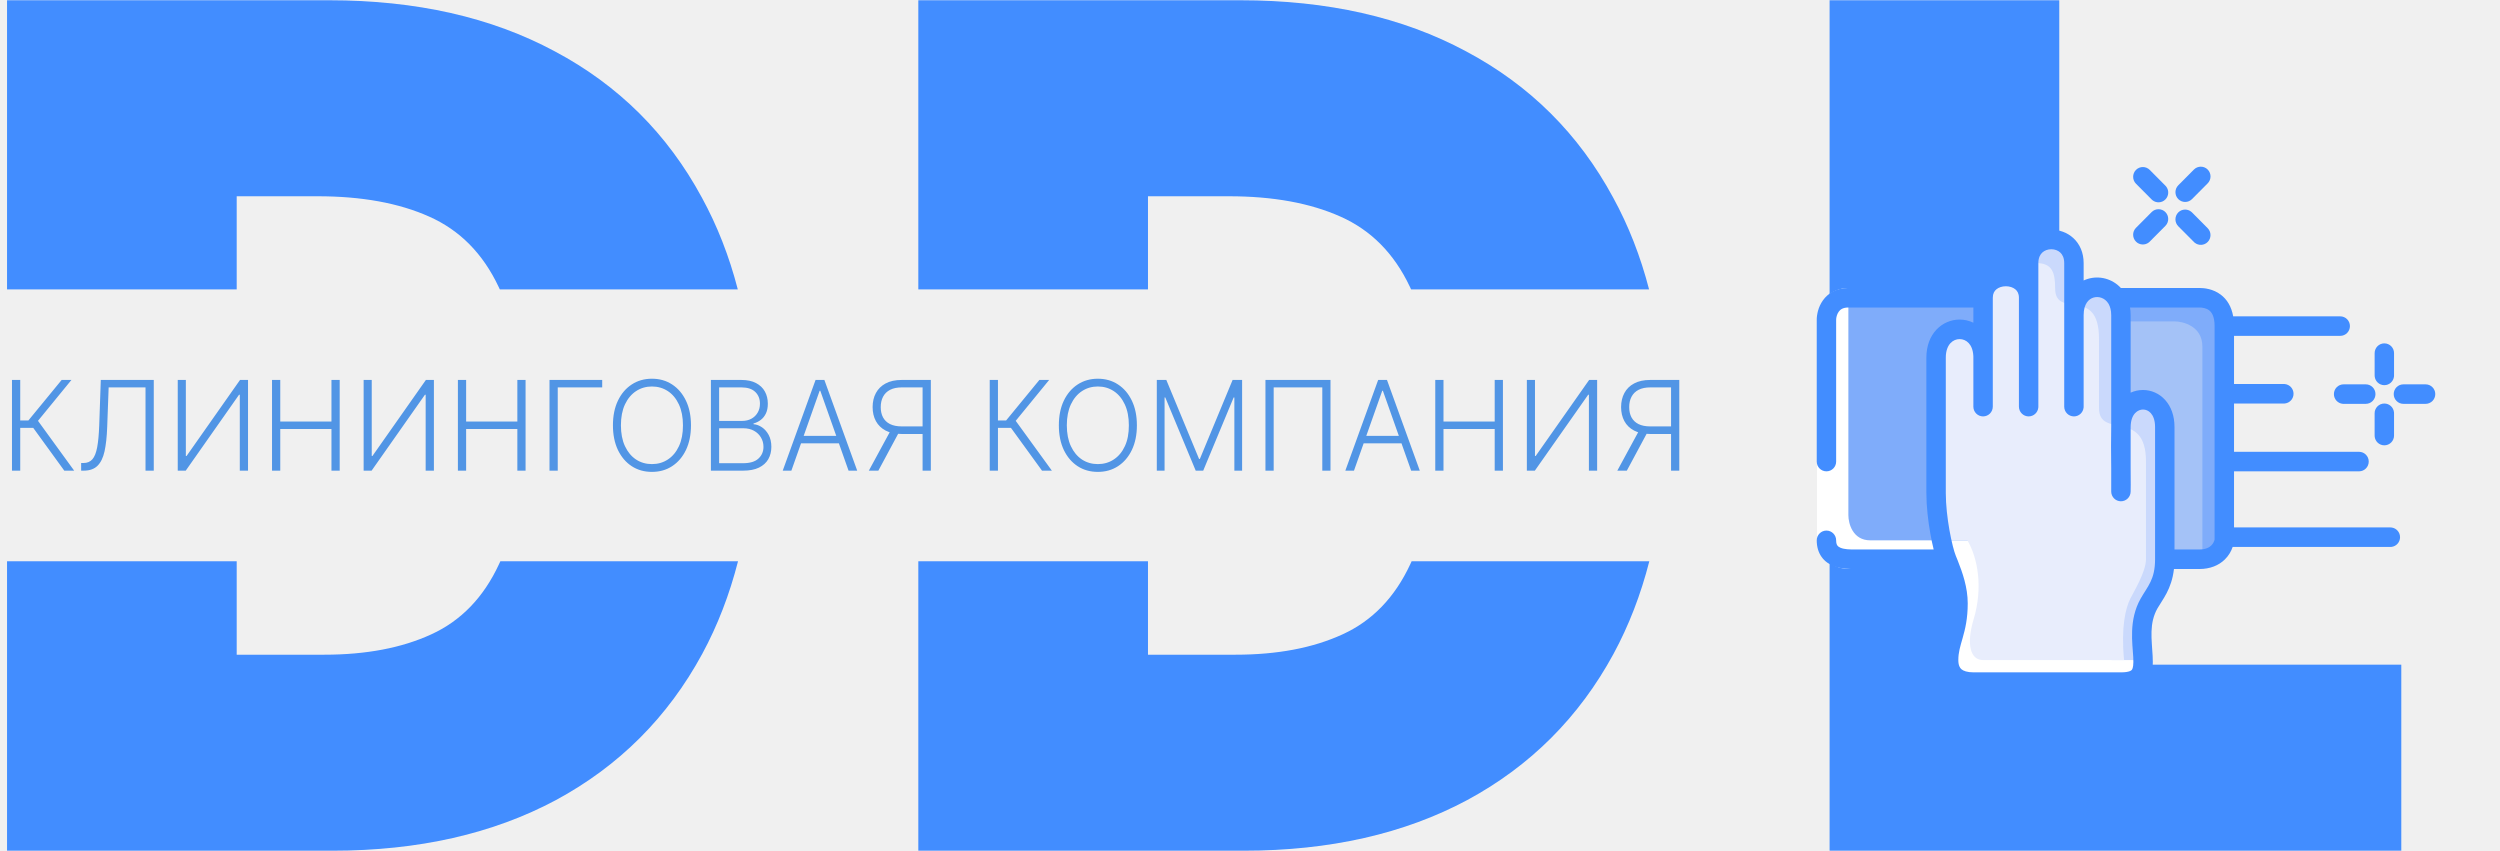
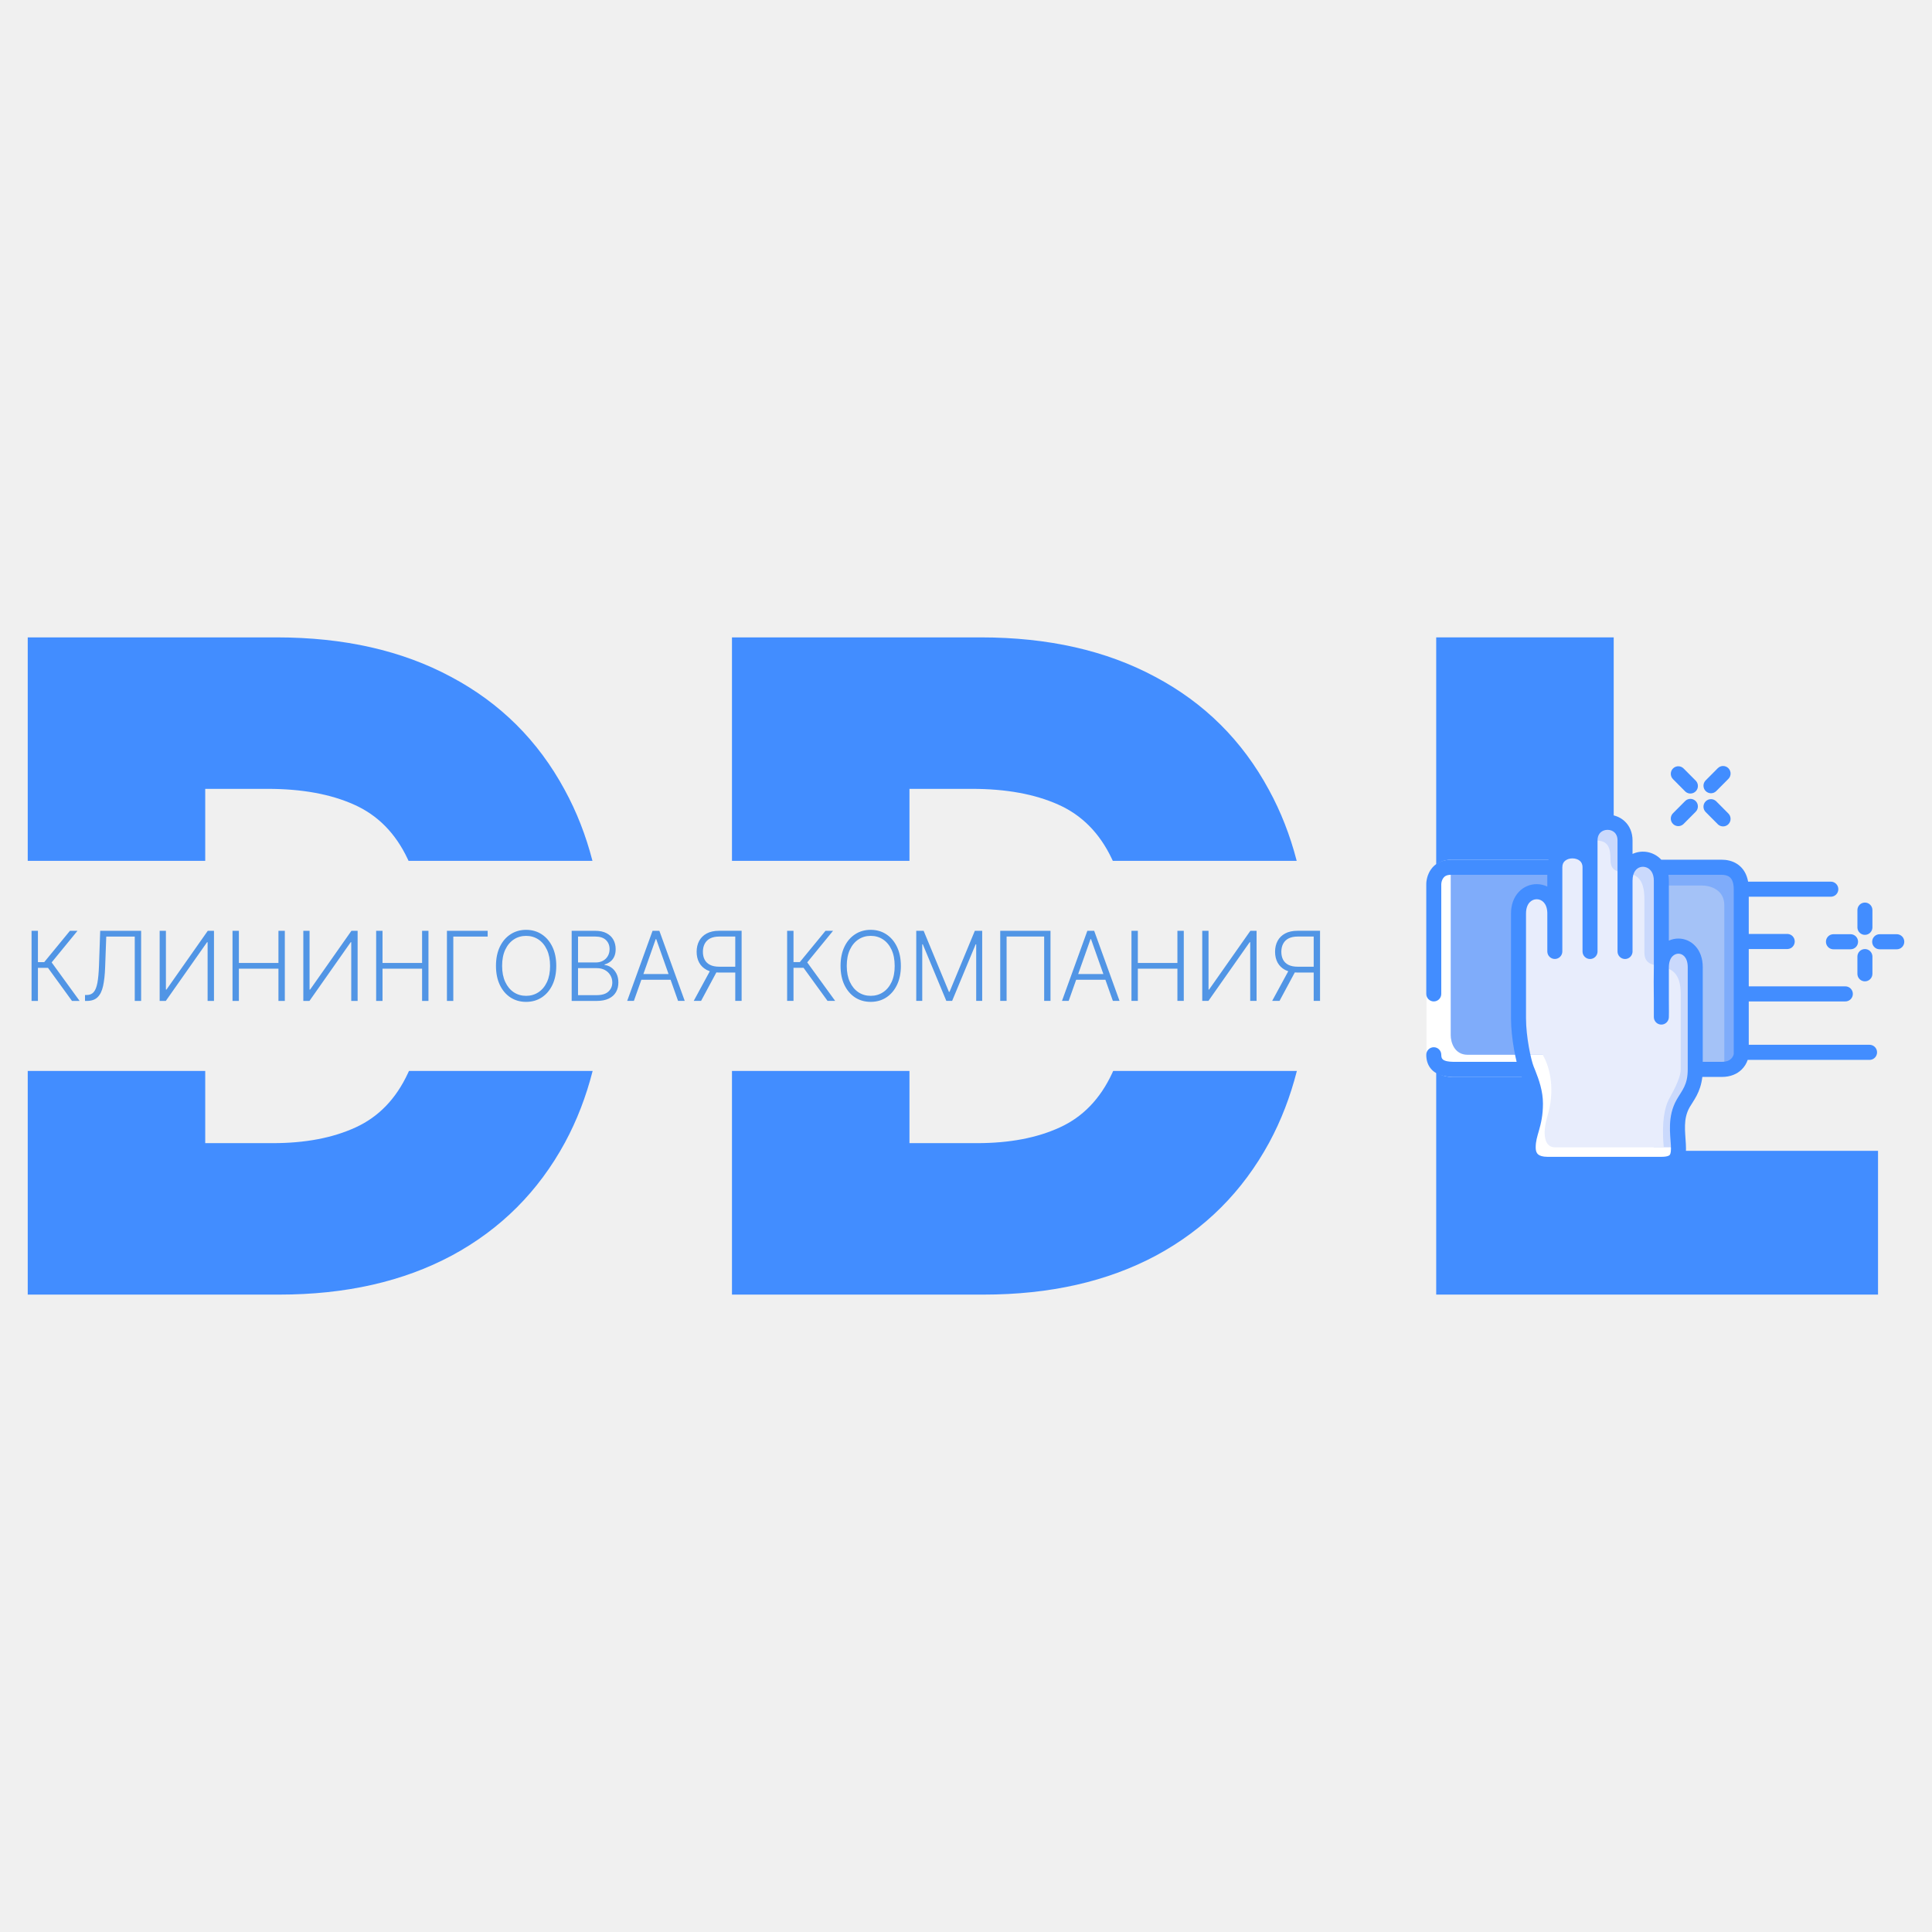
- <svg xmlns="http://www.w3.org/2000/svg" version="1.1" width="144" height="49">
-   <svg width="144" height="49" viewBox="0 0 144 49" fill="none">
-     <g clip-path="url(#clip0_69_608)">
-       <path d="M105.385 49V0.015H118.614V38.285H138.315V49H105.385Z" fill="#428DFF" />
-       <path d="M42.51 32.33C42.02 34.25 41.333 36.028 40.449 37.663C38.467 41.314 35.659 44.121 32.026 46.082C28.394 48.027 24.103 49 19.154 49H0.405V32.33H13.634V37.711H18.678C21.089 37.711 23.143 37.32 24.841 36.539C26.554 35.757 27.855 34.41 28.743 32.496C28.769 32.441 28.794 32.386 28.82 32.33H42.51ZM18.964 0.015C23.976 0.015 28.307 0.996 31.955 2.957C35.619 4.903 38.443 7.709 40.426 11.377C41.313 12.998 42.004 14.762 42.497 16.67H28.79C28.767 16.619 28.743 16.569 28.719 16.519C27.815 14.605 26.483 13.258 24.722 12.477C22.977 11.695 20.835 11.305 18.297 11.305H13.634V16.67H0.405V0.015H18.964Z" fill="#428DFF" />
-       <path d="M95 32.33C94.51 34.25 93.823 36.028 92.939 37.663C90.956 41.314 88.149 44.121 84.516 46.082C80.884 48.027 76.593 49 71.644 49H52.895V32.33H66.124V37.711H71.168C73.579 37.711 75.633 37.32 77.331 36.539C79.044 35.757 80.344 34.41 81.233 32.496C81.259 32.441 81.284 32.386 81.309 32.33H95ZM71.453 0.015C76.466 0.015 80.796 0.996 84.445 2.957C88.109 4.903 90.933 7.709 92.915 11.377C93.803 12.998 94.493 14.762 94.987 16.67H81.28C81.256 16.619 81.233 16.569 81.209 16.519C80.305 14.605 78.972 13.258 77.212 12.477C75.467 11.695 73.325 11.305 70.787 11.305H66.124V16.67H52.895V0.015H71.453Z" fill="#428DFF" />
-       <path d="M3.703 27.11L1.914 24.645H1.165V27.11H0.69V21.885H1.165V24.219H1.635L3.551 21.885H4.114L2.188 24.24L4.272 27.11H3.703ZM4.674 27.11V26.669H4.811C5.026 26.669 5.196 26.597 5.322 26.454C5.447 26.31 5.539 26.078 5.598 25.76C5.657 25.442 5.696 25.024 5.715 24.505L5.806 21.885H8.857V27.11H8.382V22.314H6.258L6.174 24.61C6.154 25.163 6.103 25.624 6.022 25.995C5.941 26.364 5.805 26.642 5.616 26.829C5.428 27.016 5.163 27.11 4.819 27.11H4.674ZM10.238 21.885H10.705V26.265H10.746L13.825 21.885H14.286V27.11H13.812V22.735H13.771L10.698 27.11H10.238V21.885ZM15.668 27.11V21.885H16.143V24.281H19.092V21.885H19.567V27.11H19.092V24.709H16.143V27.11H15.668ZM20.945 21.885H21.412V26.265H21.452L24.531 21.885H24.993V27.11H24.518V22.735H24.478L21.404 27.11H20.945V21.885ZM26.375 27.11V21.885H26.849V24.281H29.799V21.885H30.273V27.11H29.799V24.709H26.849V27.11H26.375ZM34.687 21.885V22.314H32.126V27.11H31.651V21.885H34.687ZM39.8 24.497C39.8 25.042 39.704 25.515 39.511 25.919C39.318 26.32 39.052 26.631 38.714 26.852C38.377 27.072 37.99 27.181 37.551 27.181C37.113 27.181 36.725 27.072 36.386 26.852C36.05 26.631 35.785 26.32 35.592 25.919C35.401 25.515 35.305 25.042 35.305 24.497C35.305 23.953 35.401 23.48 35.592 23.079C35.785 22.676 36.051 22.365 36.389 22.145C36.727 21.924 37.115 21.814 37.551 21.814C37.99 21.814 38.377 21.924 38.714 22.145C39.052 22.365 39.318 22.676 39.511 23.079C39.704 23.48 39.8 23.953 39.8 24.497ZM39.338 24.497C39.338 24.03 39.26 23.629 39.105 23.296C38.949 22.961 38.737 22.705 38.468 22.528C38.199 22.351 37.893 22.262 37.551 22.262C37.211 22.262 36.907 22.351 36.638 22.528C36.369 22.705 36.156 22.96 35.998 23.293C35.843 23.627 35.765 24.028 35.765 24.497C35.765 24.965 35.843 25.366 35.998 25.699C36.154 26.032 36.366 26.288 36.635 26.467C36.904 26.644 37.21 26.732 37.551 26.732C37.893 26.732 38.199 26.644 38.468 26.467C38.738 26.29 38.952 26.035 39.107 25.702C39.263 25.367 39.34 24.965 39.338 24.497ZM40.948 27.11V21.885H42.702C43.04 21.885 43.322 21.945 43.547 22.064C43.773 22.183 43.944 22.345 44.057 22.551C44.17 22.757 44.227 22.991 44.227 23.253C44.227 23.47 44.191 23.656 44.118 23.811C44.045 23.966 43.946 24.091 43.821 24.186C43.696 24.282 43.556 24.35 43.402 24.393V24.434C43.57 24.446 43.732 24.505 43.889 24.612C44.047 24.718 44.176 24.866 44.278 25.056C44.379 25.247 44.43 25.475 44.43 25.74C44.43 26.004 44.372 26.239 44.255 26.447C44.138 26.652 43.959 26.815 43.717 26.934C43.477 27.051 43.17 27.11 42.798 27.11H40.948ZM41.422 26.681H42.798C43.199 26.681 43.495 26.592 43.686 26.413C43.879 26.235 43.976 26.01 43.976 25.74C43.976 25.541 43.928 25.361 43.831 25.199C43.736 25.036 43.602 24.907 43.428 24.811C43.255 24.716 43.052 24.668 42.818 24.668H41.422V26.681ZM41.422 24.245H42.745C42.95 24.245 43.129 24.202 43.283 24.117C43.437 24.032 43.557 23.915 43.643 23.765C43.73 23.616 43.773 23.445 43.773 23.253C43.773 22.975 43.683 22.75 43.504 22.576C43.324 22.401 43.057 22.314 42.702 22.314H41.422V24.245ZM45.583 27.11H45.085L46.976 21.885H47.484L49.375 27.11H48.877L47.248 22.505H47.212L45.583 27.11ZM45.941 25.107H48.519V25.536H45.941V25.107ZM53.616 27.11H53.141V22.314H51.951C51.677 22.314 51.449 22.36 51.268 22.454C51.089 22.547 50.954 22.68 50.864 22.852C50.775 23.022 50.73 23.221 50.73 23.449C50.73 23.677 50.774 23.874 50.862 24.041C50.952 24.207 51.086 24.336 51.265 24.426C51.447 24.516 51.672 24.561 51.943 24.561H53.359V24.997H51.93C51.565 24.997 51.259 24.932 51.012 24.801C50.765 24.67 50.578 24.488 50.451 24.255C50.325 24.022 50.263 23.753 50.263 23.449C50.263 23.144 50.325 22.875 50.451 22.64C50.578 22.404 50.765 22.219 51.012 22.087C51.26 21.952 51.569 21.885 51.938 21.885H53.616V27.11ZM51.324 24.753H51.859L50.593 27.11H50.045L51.324 24.753ZM60.02 27.11L58.231 24.645H57.482V27.11H57.008V21.885H57.482V24.219H57.952L59.868 21.885H60.431L58.505 24.24L60.588 27.11H60.02ZM65.485 24.497C65.485 25.042 65.388 25.515 65.195 25.919C65.002 26.32 64.736 26.631 64.398 26.852C64.061 27.072 63.674 27.181 63.236 27.181C62.798 27.181 62.409 27.072 62.071 26.852C61.734 26.631 61.469 26.32 61.276 25.919C61.085 25.515 60.99 25.042 60.99 24.497C60.99 23.953 61.085 23.48 61.276 23.079C61.469 22.676 61.735 22.365 62.074 22.145C62.412 21.924 62.8 21.814 63.236 21.814C63.674 21.814 64.061 21.924 64.398 22.145C64.736 22.365 65.002 22.676 65.195 23.079C65.388 23.48 65.485 23.953 65.485 24.497ZM65.022 24.497C65.022 24.03 64.945 23.629 64.789 23.296C64.633 22.961 64.421 22.705 64.152 22.528C63.883 22.351 63.578 22.262 63.236 22.262C62.895 22.262 62.591 22.351 62.322 22.528C62.053 22.705 61.84 22.96 61.683 23.293C61.527 23.627 61.449 24.028 61.449 24.497C61.449 24.965 61.527 25.366 61.683 25.699C61.838 26.032 62.051 26.288 62.319 26.467C62.588 26.644 62.894 26.732 63.236 26.732C63.578 26.732 63.883 26.644 64.152 26.467C64.423 26.29 64.636 26.035 64.792 25.702C64.948 25.367 65.024 24.965 65.022 24.497ZM66.632 21.885H67.18L69.066 26.436H69.112L70.998 21.885H71.546V27.11H71.099V22.893H71.059L69.305 27.11H68.873L67.12 22.893H67.079V27.11H66.632V21.885ZM76.636 21.885V27.11H76.164V22.314H73.364V27.11H72.89V21.885H76.636ZM77.989 27.11H77.491L79.382 21.885H79.89L81.78 27.11H81.283L79.653 22.505H79.618L77.989 27.11ZM78.346 25.107H80.925V25.536H78.346V25.107ZM82.671 27.11V21.885H83.145V24.281H86.095V21.885H86.569V27.11H86.095V24.709H83.145V27.11H82.671ZM87.947 21.885H88.415V26.265H88.455L91.534 21.885H91.995V27.11H91.521V22.735H91.481L88.407 27.11H87.947V21.885ZM96.727 27.11H96.253V22.314H95.063C94.789 22.314 94.561 22.36 94.38 22.454C94.201 22.547 94.066 22.68 93.976 22.852C93.886 23.022 93.842 23.221 93.842 23.449C93.842 23.677 93.886 23.874 93.974 24.041C94.064 24.207 94.198 24.336 94.377 24.426C94.559 24.516 94.784 24.561 95.055 24.561H96.471V24.997H95.042C94.677 24.997 94.371 24.932 94.124 24.801C93.876 24.67 93.689 24.488 93.563 24.255C93.438 24.022 93.375 23.753 93.375 23.449C93.375 23.144 93.438 22.875 93.563 22.64C93.689 22.404 93.876 22.219 94.124 22.087C94.372 21.952 94.681 21.885 95.05 21.885H96.727V27.11ZM94.436 24.753H94.971L93.705 27.11H93.157L94.436 24.753Z" fill="#5195E5" />
-       <path d="M104.661 18.403C104.661 17.401 105.469 16.588 106.466 16.588H118.736C119.733 16.588 120.541 17.401 120.541 18.403V30.953C120.541 31.955 119.733 32.768 118.736 32.768H106.466C105.469 32.768 104.661 31.955 104.661 30.953V18.403Z" fill="white" />
-       <path d="M112.782 34.481L111.699 30.67L113.143 30.489L117.835 31.215L123.609 37.385L123.429 39.2L114.586 39.563L112.421 39.2L112.06 37.93L112.782 34.481Z" fill="white" />
-       <path d="M106.466 29.672V17.15H127.037L127.94 17.422V19.872L127.759 32.122C127.601 32.122 124.691 32.485 124.691 31.124H107.729C106.718 31.124 106.466 30.156 106.466 29.672Z" fill="#7FACFA" />
-       <path d="M123.248 38.02H121.624C120.06 36.871 116.932 34.536 116.932 34.391C116.932 34.245 115.368 30.096 114.586 28.039L114.045 17.331L114.406 16.243L116.391 16.061L116.932 14.609L118.015 13.883L119.278 14.428L119.458 16.061L120 16.605L121.263 16.424L122.165 17.15L121.985 23.502H123.97L124.692 24.046V32.576L123.428 35.117L123.248 38.02Z" fill="#CAD9FC" />
-       <path d="M113.323 31.124H112.421L111.699 30.58V19.872L112.601 19.146L114.045 18.602L114.406 16.968L115.128 16.243L116.752 16.424C116.571 15.94 116.716 15.154 117.293 15.154C118.195 15.154 118.376 15.679 118.376 16.605C118.376 18.42 120.902 16.424 120.902 19.509V23.502C120.902 25.317 123.609 23.502 123.609 26.587V32.213C123.609 32.939 122.887 34.118 122.707 34.481C122.433 35.032 122.165 36.115 122.346 38.02H114.226C113.504 38.02 113.241 37.146 113.684 35.661C114.226 33.846 113.925 32.153 113.323 31.124Z" fill="#E8EDFC" />
-       <path d="M125.233 18.511H122.346V23.411L123.248 23.23L124.511 23.956L124.872 24.319V32.122H126.857V19.963C126.857 18.802 125.774 18.511 125.233 18.511Z" fill="#A4C2F7" />
-       <path d="M116.29 23.422V17.15C116.29 16.91 116.201 16.762 116.084 16.665C115.953 16.557 115.757 16.488 115.538 16.488C115.318 16.488 115.122 16.557 114.992 16.665C114.874 16.762 114.785 16.91 114.785 17.15V23.422C114.785 23.733 114.534 23.985 114.225 23.985C113.916 23.985 113.666 23.733 113.666 23.422V20.598L113.665 20.52C113.65 20.142 113.528 19.902 113.395 19.76C113.251 19.606 113.062 19.532 112.873 19.532C112.685 19.532 112.495 19.608 112.349 19.763C112.207 19.916 112.078 20.178 112.078 20.598V28.402C112.078 29.084 112.169 29.86 112.289 30.541C112.412 31.231 112.557 31.774 112.649 32L112.764 32.285C113.038 32.974 113.341 33.831 113.341 34.754C113.341 35.643 113.192 36.244 113.049 36.746C112.907 37.246 112.8 37.571 112.8 38.02C112.8 38.333 112.892 38.474 112.983 38.551C113.092 38.642 113.303 38.728 113.684 38.728H122.165C122.694 38.728 122.786 38.596 122.804 38.568C122.861 38.482 122.899 38.295 122.875 37.845C122.834 37.069 122.6 35.714 123.304 34.475C123.708 33.763 124.132 33.384 124.132 32.213V24.591C124.132 24.184 124.012 23.935 123.886 23.795C123.758 23.653 123.595 23.588 123.437 23.588C123.164 23.588 122.733 23.809 122.725 24.596V26.925C122.728 27.267 122.732 27.593 122.73 27.915L122.725 28.323C122.718 28.631 122.466 28.877 122.159 28.874C121.853 28.87 121.606 28.619 121.606 28.311V26.933C121.605 26.842 121.604 26.749 121.603 26.654C121.597 26.054 121.591 25.384 121.606 24.58V18.148C121.606 17.874 121.546 17.67 121.464 17.521L121.427 17.461C121.224 17.154 120.874 17.051 120.582 17.141C120.326 17.219 120.018 17.485 120.018 18.148V23.422L120.015 23.48C119.986 23.763 119.748 23.985 119.459 23.985C119.15 23.985 118.899 23.733 118.899 23.422V15.154C118.899 14.846 118.793 14.659 118.672 14.546C118.541 14.426 118.355 14.355 118.154 14.355C117.953 14.355 117.767 14.426 117.637 14.546C117.515 14.659 117.409 14.846 117.409 15.154V23.422L117.406 23.48C117.378 23.763 117.139 23.985 116.85 23.985C116.541 23.985 116.29 23.733 116.29 23.422ZM122.725 22.617C122.945 22.517 123.186 22.463 123.437 22.463C123.907 22.463 124.372 22.659 124.714 23.039C125.058 23.42 125.251 23.954 125.251 24.591V31.65H126.677C127.049 31.65 127.253 31.532 127.367 31.421C127.482 31.311 127.54 31.175 127.561 31.073V18.783C127.561 18.195 127.374 17.971 127.243 17.872C127.082 17.751 126.863 17.712 126.677 17.712H122.69C122.713 17.852 122.725 17.997 122.725 18.148V22.617ZM120.018 16.156C120.094 16.12 120.173 16.09 120.255 16.065C120.915 15.862 121.662 16.047 122.162 16.587H126.677C126.971 16.587 127.474 16.64 127.914 16.972C128.275 17.244 128.531 17.655 128.632 18.221H134.797C135.106 18.221 135.356 18.473 135.356 18.783C135.356 19.094 135.106 19.346 134.797 19.346H128.68V22.118H131.549L131.606 22.121C131.888 22.15 132.108 22.39 132.108 22.681C132.108 22.972 131.888 23.212 131.606 23.241L131.549 23.243H128.68V26.024H135.88C136.189 26.024 136.439 26.276 136.439 26.587C136.439 26.898 136.189 27.149 135.88 27.149H128.68V30.38H137.684L137.741 30.383C138.023 30.412 138.243 30.651 138.243 30.943C138.243 31.234 138.023 31.474 137.741 31.502L137.684 31.505H128.601C128.518 31.751 128.373 32.011 128.142 32.233C127.803 32.561 127.314 32.776 126.677 32.776H125.22C125.085 33.946 124.551 34.547 124.275 35.033C123.778 35.908 123.941 36.821 123.992 37.785C124.015 38.205 124.023 38.756 123.736 39.19C123.411 39.683 122.845 39.853 122.165 39.853H113.684C113.163 39.853 112.652 39.739 112.265 39.414C111.86 39.073 111.681 38.579 111.681 38.02C111.681 37.381 111.845 36.889 111.973 36.437C112.101 35.986 112.223 35.497 112.223 34.754C112.223 34.076 112.006 33.421 111.753 32.776H106.827C106.575 32.776 106.059 32.782 105.604 32.599C105.364 32.503 105.114 32.344 104.927 32.083C104.737 31.819 104.644 31.494 104.644 31.124C104.644 30.813 104.894 30.561 105.203 30.561C105.512 30.561 105.762 30.813 105.762 31.124C105.762 31.299 105.804 31.382 105.834 31.424C105.867 31.47 105.922 31.515 106.019 31.554C106.241 31.644 106.537 31.65 106.827 31.65H111.379C111.312 31.377 111.246 31.065 111.188 30.738C111.06 30.018 110.959 29.172 110.959 28.402V20.598C110.959 19.936 111.169 19.384 111.534 18.993C111.896 18.605 112.383 18.408 112.871 18.407C113.143 18.406 113.415 18.467 113.666 18.588V17.712H106.466C106.143 17.712 105.995 17.835 105.91 17.955C105.803 18.103 105.762 18.299 105.762 18.42V26.587C105.762 26.898 105.512 27.149 105.203 27.149C104.894 27.149 104.644 26.898 104.644 26.587V18.42C104.644 18.119 104.729 17.679 105.002 17.298C105.295 16.888 105.778 16.587 106.466 16.587H113.75C113.85 16.267 114.036 15.999 114.279 15.797C114.641 15.497 115.101 15.363 115.538 15.363C115.788 15.363 116.047 15.407 116.29 15.502V15.154C116.29 14.554 116.511 14.06 116.878 13.719C117.237 13.386 117.703 13.23 118.154 13.23C118.605 13.23 119.071 13.386 119.43 13.719C119.798 14.06 120.018 14.554 120.018 15.154V16.156Z" fill="#428DFF" />
-       <path d="M126.26 11.468C126.042 11.688 125.688 11.688 125.469 11.468C125.251 11.248 125.251 10.892 125.469 10.673L126.371 9.765C126.59 9.546 126.944 9.546 127.162 9.765C127.381 9.985 127.381 10.341 127.162 10.561L126.26 11.468Z" fill="#428DFF" />
-       <path d="M123.978 11.528C124.197 11.708 124.521 11.695 124.726 11.489C124.931 11.283 124.944 10.957 124.765 10.736L124.726 10.694L123.824 9.786C123.605 9.567 123.251 9.567 123.033 9.786C122.815 10.006 122.815 10.362 123.033 10.582L123.935 11.489L123.978 11.528Z" fill="#428DFF" />
-       <path d="M123.781 13.957C123.562 14.137 123.237 14.124 123.033 13.918C122.814 13.698 122.814 13.342 123.033 13.123L123.935 12.215C124.153 11.996 124.507 11.996 124.726 12.215C124.944 12.435 124.944 12.791 124.726 13.011L123.824 13.918L123.781 13.957Z" fill="#428DFF" />
-       <path d="M126.413 13.978C126.633 14.158 126.957 14.145 127.162 13.939C127.38 13.719 127.38 13.363 127.162 13.144L126.26 12.236L126.217 12.198C125.998 12.017 125.673 12.03 125.468 12.236C125.25 12.456 125.25 12.812 125.468 13.032L126.371 13.939L126.413 13.978Z" fill="#428DFF" />
-       <path d="M138.437 23.262C138.128 23.262 137.878 23.011 137.878 22.7C137.878 22.389 138.128 22.138 138.437 22.138L139.713 22.138C140.022 22.138 140.272 22.389 140.272 22.7C140.272 23.011 140.022 23.262 139.713 23.262L138.437 23.262Z" fill="#428DFF" />
-       <path d="M136.782 21.681C136.81 21.965 137.048 22.186 137.338 22.186C137.628 22.186 137.866 21.965 137.895 21.681L137.897 21.624L137.897 20.341C137.897 20.03 137.647 19.778 137.338 19.778C137.029 19.778 136.779 20.03 136.779 20.341L136.779 21.624L136.782 21.681Z" fill="#428DFF" />
-       <path d="M134.935 23.26C134.653 23.231 134.433 22.991 134.433 22.7C134.433 22.389 134.683 22.138 134.992 22.138L136.268 22.138C136.577 22.138 136.827 22.389 136.827 22.7C136.827 23.011 136.577 23.262 136.268 23.262L134.992 23.262L134.935 23.26Z" fill="#428DFF" />
-       <path d="M136.781 25.146C136.809 25.43 137.048 25.651 137.337 25.651C137.646 25.651 137.897 25.399 137.897 25.089L137.897 23.806L137.894 23.748C137.865 23.464 137.627 23.243 137.337 23.243C137.028 23.243 136.778 23.495 136.778 23.805L136.778 25.089L136.781 25.146Z" fill="#428DFF" />
+ <svg xmlns="http://www.w3.org/2000/svg" width="144" height="144" fill="none">
+   <defs>
+     <clipPath id="clip0_69_608">
+       <rect id="svg_1" fill="white" height="49" width="144" />
+     </clipPath>
+   </defs>
+   <g>
+     <g id="svg_63">
+       <path id="svg_3" fill="#428DFF" d="m107.047,96.492l0,-48.985l13.229,0l0,38.269l19.701,0l0,10.715l-32.93,0z" />
+       <path id="svg_4" fill="#428DFF" d="m44.172,79.822c-0.49,1.92 -1.177,3.698 -2.061,5.333c-1.983,3.652 -4.79,6.458 -8.423,8.419c-3.632,1.945 -7.923,2.918 -12.872,2.918l-18.749,0l0,-16.67l13.229,0l0,5.381l5.044,0c2.411,0 4.465,-0.391 6.163,-1.172c1.713,-0.781 3.014,-2.129 3.902,-4.042c0.026,-0.055 0.051,-0.11 0.077,-0.167l13.69,0zm-23.546,-32.315c5.013,0 9.343,0.981 12.991,2.942c3.664,1.945 6.488,4.752 8.47,8.419c0.887,1.621 1.578,3.386 2.071,5.294l-13.707,0c-0.023,-0.051 -0.047,-0.101 -0.071,-0.151c-0.904,-1.913 -2.237,-3.261 -3.997,-4.042c-1.745,-0.781 -3.886,-1.172 -6.424,-1.172l-4.663,0l0,5.365l-13.229,0l0,-16.655l18.559,0z" />
+       <path id="svg_5" fill="#428DFF" d="m96.661,79.822c-0.49,1.92 -1.176,3.698 -2.06,5.333c-1.983,3.652 -4.791,6.458 -8.423,8.419c-3.632,1.945 -7.923,2.918 -12.872,2.918l-18.749,0l0,-16.67l13.229,0l0,5.381l5.044,0c2.411,0 4.465,-0.391 6.162,-1.172c1.713,-0.781 3.014,-2.129 3.902,-4.042c0.026,-0.055 0.051,-0.11 0.076,-0.167l13.69,0zm-23.546,-32.315c5.013,0 9.343,0.981 12.991,2.942c3.664,1.945 6.488,4.752 8.471,8.419c0.887,1.621 1.578,3.386 2.071,5.294l-13.707,0c-0.024,-0.051 -0.047,-0.101 -0.071,-0.151c-0.904,-1.913 -2.237,-3.261 -3.997,-4.042c-1.745,-0.781 -3.886,-1.172 -6.424,-1.172l-4.663,0l0,5.365l-13.229,0l0,-16.655l18.559,0z" />
+       <path id="svg_6" fill="#5195E5" d="m5.365,74.602l-1.789,-2.465l-0.749,0l0,2.465l-0.475,0l0,-5.225l0.475,0l0,2.334l0.47,0l1.916,-2.334l0.563,0l-1.926,2.355l2.084,2.87l-0.569,0zm0.971,0l0,-0.441l0.137,0c0.215,0 0.385,-0.071 0.51,-0.214c0.125,-0.145 0.217,-0.376 0.277,-0.694c0.059,-0.318 0.098,-0.737 0.117,-1.255l0.091,-2.62l3.051,0l0,5.225l-0.475,0l0,-4.796l-2.124,0l-0.084,2.296c-0.02,0.553 -0.071,1.015 -0.152,1.385c-0.081,0.369 -0.217,0.647 -0.406,0.834c-0.188,0.187 -0.453,0.281 -0.797,0.281l-0.145,0zm5.564,-5.225l0.467,0l0,4.381l0.041,0l3.079,-4.381l0.462,0l0,5.225l-0.475,0l0,-4.375l-0.041,0l-3.074,4.375l-0.459,0l0,-5.225zm5.43,5.225l0,-5.225l0.475,0l0,2.396l2.949,0l0,-2.396l0.475,0l0,5.225l-0.475,0l0,-2.401l-2.949,0l0,2.401l-0.475,0zm5.276,-5.225l0.467,0l0,4.381l0.041,0l3.079,-4.381l0.462,0l0,5.225l-0.475,0l0,-4.375l-0.041,0l-3.073,4.375l-0.459,0l0,-5.225zm5.43,5.225l0,-5.225l0.475,0l0,2.396l2.949,0l0,-2.396l0.475,0l0,5.225l-0.475,0l0,-2.401l-2.949,0l0,2.401l-0.475,0zm8.312,-5.225l0,0.429l-2.561,0l0,4.796l-0.475,0l0,-5.225l3.035,0zm5.113,2.613c0,0.544 -0.096,1.018 -0.289,1.421c-0.193,0.401 -0.459,0.713 -0.797,0.934c-0.337,0.219 -0.724,0.329 -1.162,0.329c-0.438,0 -0.827,-0.11 -1.165,-0.329c-0.337,-0.221 -0.602,-0.532 -0.794,-0.934c-0.191,-0.403 -0.287,-0.877 -0.287,-1.421c0,-0.544 0.096,-1.017 0.287,-1.419c0.193,-0.403 0.459,-0.714 0.797,-0.934c0.339,-0.221 0.726,-0.332 1.162,-0.332c0.438,0 0.826,0.111 1.162,0.332c0.338,0.219 0.604,0.531 0.797,0.934c0.193,0.401 0.289,0.874 0.289,1.419zm-0.462,0c0,-0.468 -0.078,-0.868 -0.234,-1.202c-0.156,-0.335 -0.368,-0.591 -0.637,-0.768c-0.269,-0.177 -0.574,-0.265 -0.916,-0.265c-0.34,0 -0.645,0.088 -0.914,0.265c-0.269,0.177 -0.482,0.432 -0.639,0.765c-0.156,0.333 -0.234,0.735 -0.234,1.204c0,0.468 0.078,0.868 0.234,1.202c0.156,0.333 0.368,0.589 0.637,0.768c0.269,0.177 0.575,0.265 0.916,0.265c0.342,0 0.647,-0.088 0.916,-0.265c0.271,-0.177 0.484,-0.432 0.64,-0.765c0.156,-0.335 0.233,-0.737 0.231,-1.204zm1.61,2.612l0,-5.225l1.754,0c0.338,0 0.62,0.06 0.845,0.179c0.227,0.119 0.397,0.281 0.51,0.487c0.113,0.206 0.17,0.44 0.17,0.702c0,0.218 -0.036,0.404 -0.109,0.559c-0.073,0.155 -0.172,0.28 -0.297,0.375c-0.125,0.095 -0.265,0.164 -0.419,0.207l0,0.041c0.168,0.012 0.33,0.071 0.487,0.179c0.157,0.105 0.287,0.253 0.388,0.444c0.102,0.191 0.152,0.418 0.152,0.684c0,0.264 -0.058,0.499 -0.175,0.707c-0.117,0.206 -0.296,0.368 -0.538,0.487c-0.24,0.117 -0.547,0.176 -0.919,0.176l-1.85,0zm0.475,-0.429l1.376,0c0.401,0 0.697,-0.089 0.888,-0.268c0.193,-0.179 0.289,-0.403 0.289,-0.674c0,-0.199 -0.048,-0.379 -0.145,-0.541c-0.095,-0.163 -0.229,-0.293 -0.404,-0.388c-0.173,-0.095 -0.376,-0.143 -0.609,-0.143l-1.396,0l0,2.013zm0,-2.437l1.322,0c0.205,0 0.384,-0.043 0.538,-0.128c0.154,-0.085 0.274,-0.202 0.36,-0.352c0.086,-0.15 0.13,-0.321 0.13,-0.513c0,-0.277 -0.09,-0.503 -0.269,-0.676c-0.179,-0.175 -0.447,-0.263 -0.802,-0.263l-1.279,0l0,1.931zm4.16,2.865l-0.497,0l1.891,-5.225l0.507,0l1.891,5.225l-0.497,0l-1.629,-4.605l-0.035,0l-1.629,4.605zm0.358,-2.003l2.579,0l0,0.429l-2.579,0l0,-0.429zm7.675,2.003l-0.475,0l0,-4.796l-1.19,0c-0.274,0 -0.502,0.047 -0.683,0.14c-0.179,0.093 -0.314,0.226 -0.404,0.398c-0.09,0.17 -0.135,0.369 -0.135,0.597c0,0.228 0.044,0.425 0.132,0.592c0.09,0.167 0.224,0.295 0.404,0.385c0.181,0.09 0.407,0.135 0.678,0.135l1.416,0l0,0.436l-1.429,0c-0.365,0 -0.672,-0.066 -0.919,-0.196c-0.247,-0.131 -0.434,-0.313 -0.561,-0.546c-0.125,-0.233 -0.188,-0.502 -0.188,-0.806c0,-0.304 0.063,-0.574 0.188,-0.809c0.127,-0.236 0.314,-0.421 0.561,-0.554c0.249,-0.134 0.557,-0.202 0.926,-0.202l1.678,0l0,5.225zm-2.292,-2.357l0.535,0l-1.266,2.357l-0.548,0l1.279,-2.357zm8.696,2.357l-1.789,-2.465l-0.749,0l0,2.465l-0.475,0l0,-5.225l0.475,0l0,2.334l0.47,0l1.916,-2.334l0.563,0l-1.926,2.355l2.083,2.87l-0.568,0zm5.465,-2.612c0,0.544 -0.097,1.018 -0.29,1.421c-0.193,0.401 -0.459,0.713 -0.797,0.934c-0.337,0.219 -0.724,0.329 -1.163,0.329c-0.438,0 -0.826,-0.11 -1.165,-0.329c-0.337,-0.221 -0.601,-0.532 -0.795,-0.934c-0.191,-0.403 -0.286,-0.877 -0.286,-1.421c0,-0.544 0.096,-1.017 0.286,-1.419c0.193,-0.403 0.459,-0.714 0.797,-0.934c0.338,-0.221 0.726,-0.332 1.162,-0.332c0.438,0 0.826,0.111 1.163,0.332c0.338,0.219 0.604,0.531 0.797,0.934c0.193,0.401 0.29,0.874 0.29,1.419zm-0.462,0c0,-0.468 -0.078,-0.868 -0.233,-1.202c-0.156,-0.335 -0.368,-0.591 -0.637,-0.768c-0.269,-0.177 -0.574,-0.265 -0.916,-0.265c-0.34,0 -0.644,0.088 -0.913,0.265c-0.269,0.177 -0.482,0.432 -0.639,0.765c-0.156,0.333 -0.234,0.735 -0.234,1.204c0,0.468 0.078,0.868 0.234,1.202c0.155,0.333 0.368,0.589 0.636,0.768c0.269,0.177 0.575,0.265 0.916,0.265c0.342,0 0.648,-0.088 0.916,-0.265c0.271,-0.177 0.484,-0.432 0.64,-0.765c0.156,-0.335 0.232,-0.737 0.231,-1.204zm1.61,-2.613l0.548,0l1.885,4.551l0.046,0l1.886,-4.551l0.548,0l0,5.225l-0.447,0l0,-4.217l-0.04,0l-1.754,4.217l-0.432,0l-1.754,-4.217l-0.041,0l0,4.217l-0.447,0l0,-5.225zm10.004,0l0,5.225l-0.472,0l0,-4.796l-2.8,0l0,4.796l-0.475,0l0,-5.225l3.746,0zm1.353,5.225l-0.497,0l1.891,-5.225l0.508,0l1.891,5.225l-0.497,0l-1.629,-4.605l-0.036,0l-1.629,4.605zm0.358,-2.003l2.579,0l0,0.429l-2.579,0l0,-0.429zm4.324,2.003l0,-5.225l0.475,0l0,2.396l2.949,0l0,-2.396l0.475,0l0,5.225l-0.475,0l0,-2.401l-2.949,0l0,2.401l-0.475,0zm5.277,-5.225l0.467,0l0,4.381l0.04,0l3.079,-4.381l0.462,0l0,5.225l-0.475,0l0,-4.375l-0.04,0l-3.074,4.375l-0.46,0l0,-5.225zm8.78,5.225l-0.475,0l0,-4.796l-1.19,0c-0.274,0 -0.502,0.047 -0.683,0.14c-0.179,0.093 -0.314,0.226 -0.404,0.398c-0.09,0.17 -0.135,0.369 -0.135,0.597c0,0.228 0.044,0.425 0.132,0.592c0.089,0.167 0.224,0.295 0.403,0.385c0.181,0.09 0.407,0.135 0.678,0.135l1.416,0l0,0.436l-1.429,0c-0.365,0 -0.672,-0.066 -0.918,-0.196c-0.247,-0.131 -0.434,-0.313 -0.561,-0.546c-0.125,-0.233 -0.188,-0.502 -0.188,-0.806c0,-0.304 0.062,-0.574 0.188,-0.809c0.127,-0.236 0.314,-0.421 0.561,-0.554c0.248,-0.134 0.557,-0.202 0.926,-0.202l1.677,0l0,5.225zm-2.291,-2.357l0.535,0l-1.266,2.357l-0.548,0l1.279,-2.357z" />
+       <path id="svg_7" fill="white" d="m106.323,65.895c0,-1.002 0.808,-1.815 1.805,-1.815l12.27,0c0.997,0 1.805,0.812 1.805,1.815l0,12.55c0,1.002 -0.808,1.815 -1.805,1.815l-12.27,0c-0.997,0 -1.805,-0.812 -1.805,-1.815l0,-12.55z" />
+       <path id="svg_8" fill="white" d="m114.444,81.974l-1.083,-3.811l1.444,-0.181l4.692,0.726l5.774,6.17l-0.18,1.815l-8.843,0.363l-2.165,-0.363l-0.361,-1.27l0.722,-3.448z" />
+       <path id="svg_9" fill="#7FACFA" d="m108.128,77.165l0,-12.522l20.571,0l0.903,0.272l0,2.45l-0.181,12.25c-0.158,0 -3.068,0.363 -3.068,-0.998l-16.962,0c-1.011,0 -1.263,-0.968 -1.263,-1.452z" />
+       <path id="svg_10" fill="#CAD9FC" d="m124.91,85.513l-1.624,0c-1.564,-1.149 -4.692,-3.485 -4.692,-3.63c0,-0.145 -1.564,-4.295 -2.346,-6.352l-0.541,-10.707l0.361,-1.089l1.985,-0.181l0.541,-1.452l1.083,-0.726l1.263,0.544l0.18,1.633l0.542,0.544l1.263,-0.181l0.902,0.726l-0.18,6.352l1.985,0l0.722,0.544l0,8.53l-1.264,2.541l-0.18,2.904z" />
+       <path id="svg_11" fill="#E8EDFC" d="m114.985,78.616l-0.902,0l-0.722,-0.544l0,-10.707l0.902,-0.726l1.444,-0.544l0.361,-1.633l0.722,-0.726l1.624,0.181c-0.181,-0.484 -0.036,-1.27 0.541,-1.27c0.902,0 1.083,0.525 1.083,1.452c0,1.815 2.526,-0.181 2.526,2.904l0,3.993c0,1.815 2.707,0 2.707,3.085l0,5.626c0,0.726 -0.722,1.906 -0.902,2.269c-0.274,0.551 -0.542,1.633 -0.361,3.539l-8.12,0c-0.722,0 -0.985,-0.874 -0.542,-2.359c0.542,-1.815 0.241,-3.509 -0.361,-4.537z" />
+       <path id="svg_12" fill="#A4C2F7" d="m126.895,66.003l-2.887,0l0,4.9l0.902,-0.181l1.263,0.726l0.361,0.363l0,7.804l1.985,0l0,-12.159c0,-1.161 -1.083,-1.452 -1.624,-1.452z" />
+       <path id="svg_13" fill="#428DFF" d="m117.952,70.914l0,-6.272c0,-0.24 -0.089,-0.388 -0.206,-0.485c-0.131,-0.108 -0.327,-0.178 -0.546,-0.178c-0.22,0 -0.416,0.069 -0.546,0.178c-0.118,0.097 -0.207,0.244 -0.207,0.485l0,6.272c0,0.311 -0.251,0.562 -0.56,0.562c-0.309,0 -0.559,-0.252 -0.559,-0.562l0,-2.824l-0.001,-0.078c-0.015,-0.379 -0.137,-0.618 -0.27,-0.76c-0.144,-0.154 -0.333,-0.229 -0.522,-0.228c-0.188,0.001 -0.378,0.076 -0.524,0.232c-0.142,0.152 -0.271,0.415 -0.271,0.835l0,7.804c0,0.682 0.091,1.458 0.211,2.139c0.123,0.691 0.268,1.233 0.36,1.46l0.115,0.285c0.274,0.689 0.577,1.546 0.577,2.469c0,0.89 -0.149,1.49 -0.292,1.992c-0.142,0.5 -0.249,0.826 -0.249,1.275c0,0.312 0.092,0.454 0.183,0.53c0.109,0.092 0.32,0.178 0.701,0.178l8.481,0c0.529,0 0.621,-0.132 0.639,-0.16c0.057,-0.086 0.095,-0.273 0.071,-0.723c-0.041,-0.776 -0.275,-2.132 0.429,-3.371c0.404,-0.712 0.828,-1.09 0.828,-2.262l0,-7.622c0,-0.407 -0.12,-0.656 -0.246,-0.796c-0.128,-0.142 -0.291,-0.207 -0.449,-0.207c-0.273,0 -0.704,0.221 -0.712,1.008l0,2.329c0.003,0.341 0.007,0.667 0.005,0.989l-0.005,0.408c-0.007,0.308 -0.259,0.554 -0.566,0.551c-0.306,-0.003 -0.553,-0.254 -0.553,-0.562l0,-1.378c-0.001,-0.091 -0.002,-0.184 -0.003,-0.279c-0.006,-0.599 -0.012,-1.27 0.003,-2.073l0,-6.432c0,-0.274 -0.06,-0.478 -0.142,-0.627l-0.037,-0.06c-0.203,-0.307 -0.553,-0.41 -0.845,-0.32c-0.256,0.079 -0.564,0.344 -0.564,1.007l0,5.274l-0.003,0.057c-0.029,0.284 -0.267,0.505 -0.556,0.505c-0.309,0 -0.56,-0.252 -0.56,-0.562l0,-8.268c0,-0.308 -0.106,-0.494 -0.227,-0.607c-0.131,-0.121 -0.317,-0.191 -0.518,-0.191c-0.201,0 -0.387,0.071 -0.517,0.191c-0.122,0.113 -0.228,0.299 -0.228,0.607l0,8.268l-0.003,0.057c-0.028,0.284 -0.267,0.505 -0.556,0.505c-0.309,0 -0.56,-0.252 -0.56,-0.562zm6.435,-0.805c0.22,-0.101 0.461,-0.155 0.712,-0.155c0.47,0 0.935,0.196 1.277,0.576c0.344,0.381 0.537,0.915 0.537,1.552l0,7.06l1.426,0c0.372,0 0.576,-0.118 0.69,-0.229c0.115,-0.111 0.173,-0.247 0.194,-0.348l0,-12.29c0,-0.589 -0.187,-0.812 -0.318,-0.911c-0.161,-0.122 -0.38,-0.16 -0.566,-0.16l-3.987,0c0.023,0.139 0.035,0.284 0.035,0.436l0,4.469zm-2.707,-6.461c0.076,-0.036 0.155,-0.066 0.237,-0.091c0.66,-0.203 1.407,-0.018 1.907,0.522l4.515,0c0.294,0 0.797,0.052 1.237,0.385c0.361,0.272 0.617,0.683 0.718,1.249l6.165,0c0.309,0 0.559,0.252 0.559,0.562c0,0.311 -0.25,0.562 -0.559,0.562l-6.117,0l0,2.773l2.869,0l0.057,0.003c0.282,0.029 0.502,0.268 0.502,0.56c0,0.291 -0.22,0.531 -0.502,0.56l-0.057,0.003l-2.869,0l0,2.781l7.2,0c0.309,0 0.559,0.252 0.559,0.562c0,0.311 -0.25,0.562 -0.559,0.562l-7.2,0l0,3.231l9.004,0l0.057,0.003c0.282,0.029 0.502,0.268 0.502,0.56c0,0.291 -0.22,0.531 -0.502,0.56l-0.057,0.003l-9.083,0c-0.083,0.246 -0.228,0.506 -0.459,0.728c-0.339,0.328 -0.828,0.542 -1.465,0.542l-1.457,0c-0.135,1.17 -0.669,1.771 -0.945,2.257c-0.497,0.875 -0.334,1.788 -0.283,2.752c0.023,0.42 0.031,0.972 -0.256,1.406c-0.325,0.493 -0.891,0.663 -1.571,0.663l-8.481,0c-0.521,0 -1.032,-0.114 -1.419,-0.44c-0.405,-0.341 -0.584,-0.835 -0.584,-1.393c0,-0.64 0.164,-1.131 0.292,-1.584c0.128,-0.451 0.25,-0.939 0.25,-1.683c0,-0.678 -0.217,-1.333 -0.47,-1.978l-4.926,0c-0.252,0 -0.768,0.007 -1.223,-0.176c-0.24,-0.097 -0.49,-0.256 -0.677,-0.516c-0.19,-0.264 -0.283,-0.589 -0.283,-0.959c0,-0.311 0.25,-0.563 0.559,-0.563c0.309,0 0.559,0.252 0.559,0.563c0,0.174 0.042,0.258 0.072,0.3c0.033,0.045 0.088,0.091 0.185,0.13c0.222,0.089 0.518,0.096 0.808,0.096l4.552,0c-0.067,-0.274 -0.133,-0.585 -0.191,-0.912c-0.128,-0.721 -0.229,-1.567 -0.229,-2.337l0,-7.804c0,-0.663 0.21,-1.214 0.575,-1.605c0.362,-0.388 0.849,-0.585 1.337,-0.586c0.272,-0.001 0.544,0.06 0.795,0.181l0,-0.875l-7.2,0c-0.323,0 -0.471,0.123 -0.556,0.242c-0.107,0.148 -0.148,0.344 -0.148,0.465l0,8.167c0,0.311 -0.25,0.562 -0.559,0.562c-0.309,0 -0.559,-0.252 -0.559,-0.562l0,-8.167c0,-0.302 0.085,-0.742 0.358,-1.123c0.293,-0.409 0.776,-0.71 1.464,-0.71l7.284,0c0.1,-0.321 0.286,-0.588 0.529,-0.79c0.362,-0.3 0.822,-0.435 1.259,-0.435c0.25,0 0.509,0.044 0.752,0.139l0,-0.348c0,-0.599 0.221,-1.094 0.588,-1.435c0.359,-0.333 0.825,-0.489 1.276,-0.489c0.451,0 0.917,0.156 1.276,0.489c0.368,0.341 0.588,0.835 0.588,1.435l0,1.002z" />
+       <path id="svg_14" fill="#428DFF" d="m127.922,58.96c-0.218,0.22 -0.572,0.22 -0.791,0c-0.218,-0.22 -0.218,-0.576 0,-0.795l0.902,-0.907c0.219,-0.22 0.573,-0.22 0.791,0c0.219,0.22 0.219,0.576 0,0.795l-0.902,0.907z" />
+       <path id="svg_15" fill="#428DFF" d="m125.64,59.02c0.219,0.18 0.543,0.167 0.748,-0.039c0.205,-0.206 0.218,-0.532 0.039,-0.753l-0.039,-0.043l-0.902,-0.907c-0.219,-0.22 -0.573,-0.22 -0.791,0c-0.218,0.22 -0.218,0.576 0,0.795l0.902,0.907l0.043,0.039z" />
+       <path id="svg_16" fill="#428DFF" d="m125.443,61.449c-0.219,0.18 -0.544,0.167 -0.748,-0.039c-0.219,-0.22 -0.219,-0.576 0,-0.795l0.902,-0.907c0.218,-0.22 0.572,-0.22 0.791,0c0.218,0.22 0.218,0.576 0,0.795l-0.902,0.907l-0.043,0.039z" />
+       <path id="svg_17" fill="#428DFF" d="m128.075,61.47c0.22,0.18 0.544,0.167 0.749,-0.039c0.218,-0.22 0.218,-0.576 0,-0.795l-0.902,-0.907l-0.043,-0.039c-0.219,-0.18 -0.544,-0.167 -0.749,0.039c-0.218,0.22 -0.218,0.576 0,0.795l0.903,0.907l0.042,0.039z" />
+       <path id="svg_18" fill="#428DFF" d="m140.099,70.755c-0.309,0 -0.559,-0.252 -0.559,-0.562c0,-0.311 0.25,-0.562 0.559,-0.562l1.276,0c0.309,0 0.559,0.252 0.559,0.562c0,0.311 -0.25,0.562 -0.559,0.562l-1.276,0z" />
+       <path id="svg_19" fill="#428DFF" d="m138.444,69.174c0.028,0.284 0.266,0.505 0.556,0.505c0.29,-0 0.528,-0.221 0.557,-0.505l0.002,-0.057l0,-1.283c0,-0.311 -0.25,-0.562 -0.559,-0.562c-0.309,0 -0.559,0.252 -0.559,0.562l0,1.283l0.003,0.057z" />
+       <path id="svg_20" fill="#428DFF" d="m136.597,70.752c-0.282,-0.029 -0.502,-0.268 -0.502,-0.56c0,-0.311 0.25,-0.562 0.559,-0.562l1.276,0c0.309,0 0.559,0.252 0.559,0.562c0,0.311 -0.25,0.562 -0.559,0.562l-1.276,0l-0.057,-0.003z" />
+       <path id="svg_21" fill="#428DFF" d="m138.443,72.639c0.028,0.284 0.267,0.505 0.556,0.505c0.309,0 0.56,-0.252 0.56,-0.562l0,-1.283l-0.003,-0.057c-0.029,-0.284 -0.267,-0.505 -0.557,-0.505c-0.309,0 -0.559,0.252 -0.559,0.562l0,1.283l0.003,0.058z" />
    </g>
-     <defs>
-       <clipPath id="SvgjsClipPath1151">
-         <rect width="144" height="49" fill="white" />
-       </clipPath>
-     </defs>
-   </svg>
-   <style>@media (prefers-color-scheme: light) { :root { filter: none; } }
- @media (prefers-color-scheme: dark) { :root { filter: none; } }
- </style>
+   </g>
</svg>
